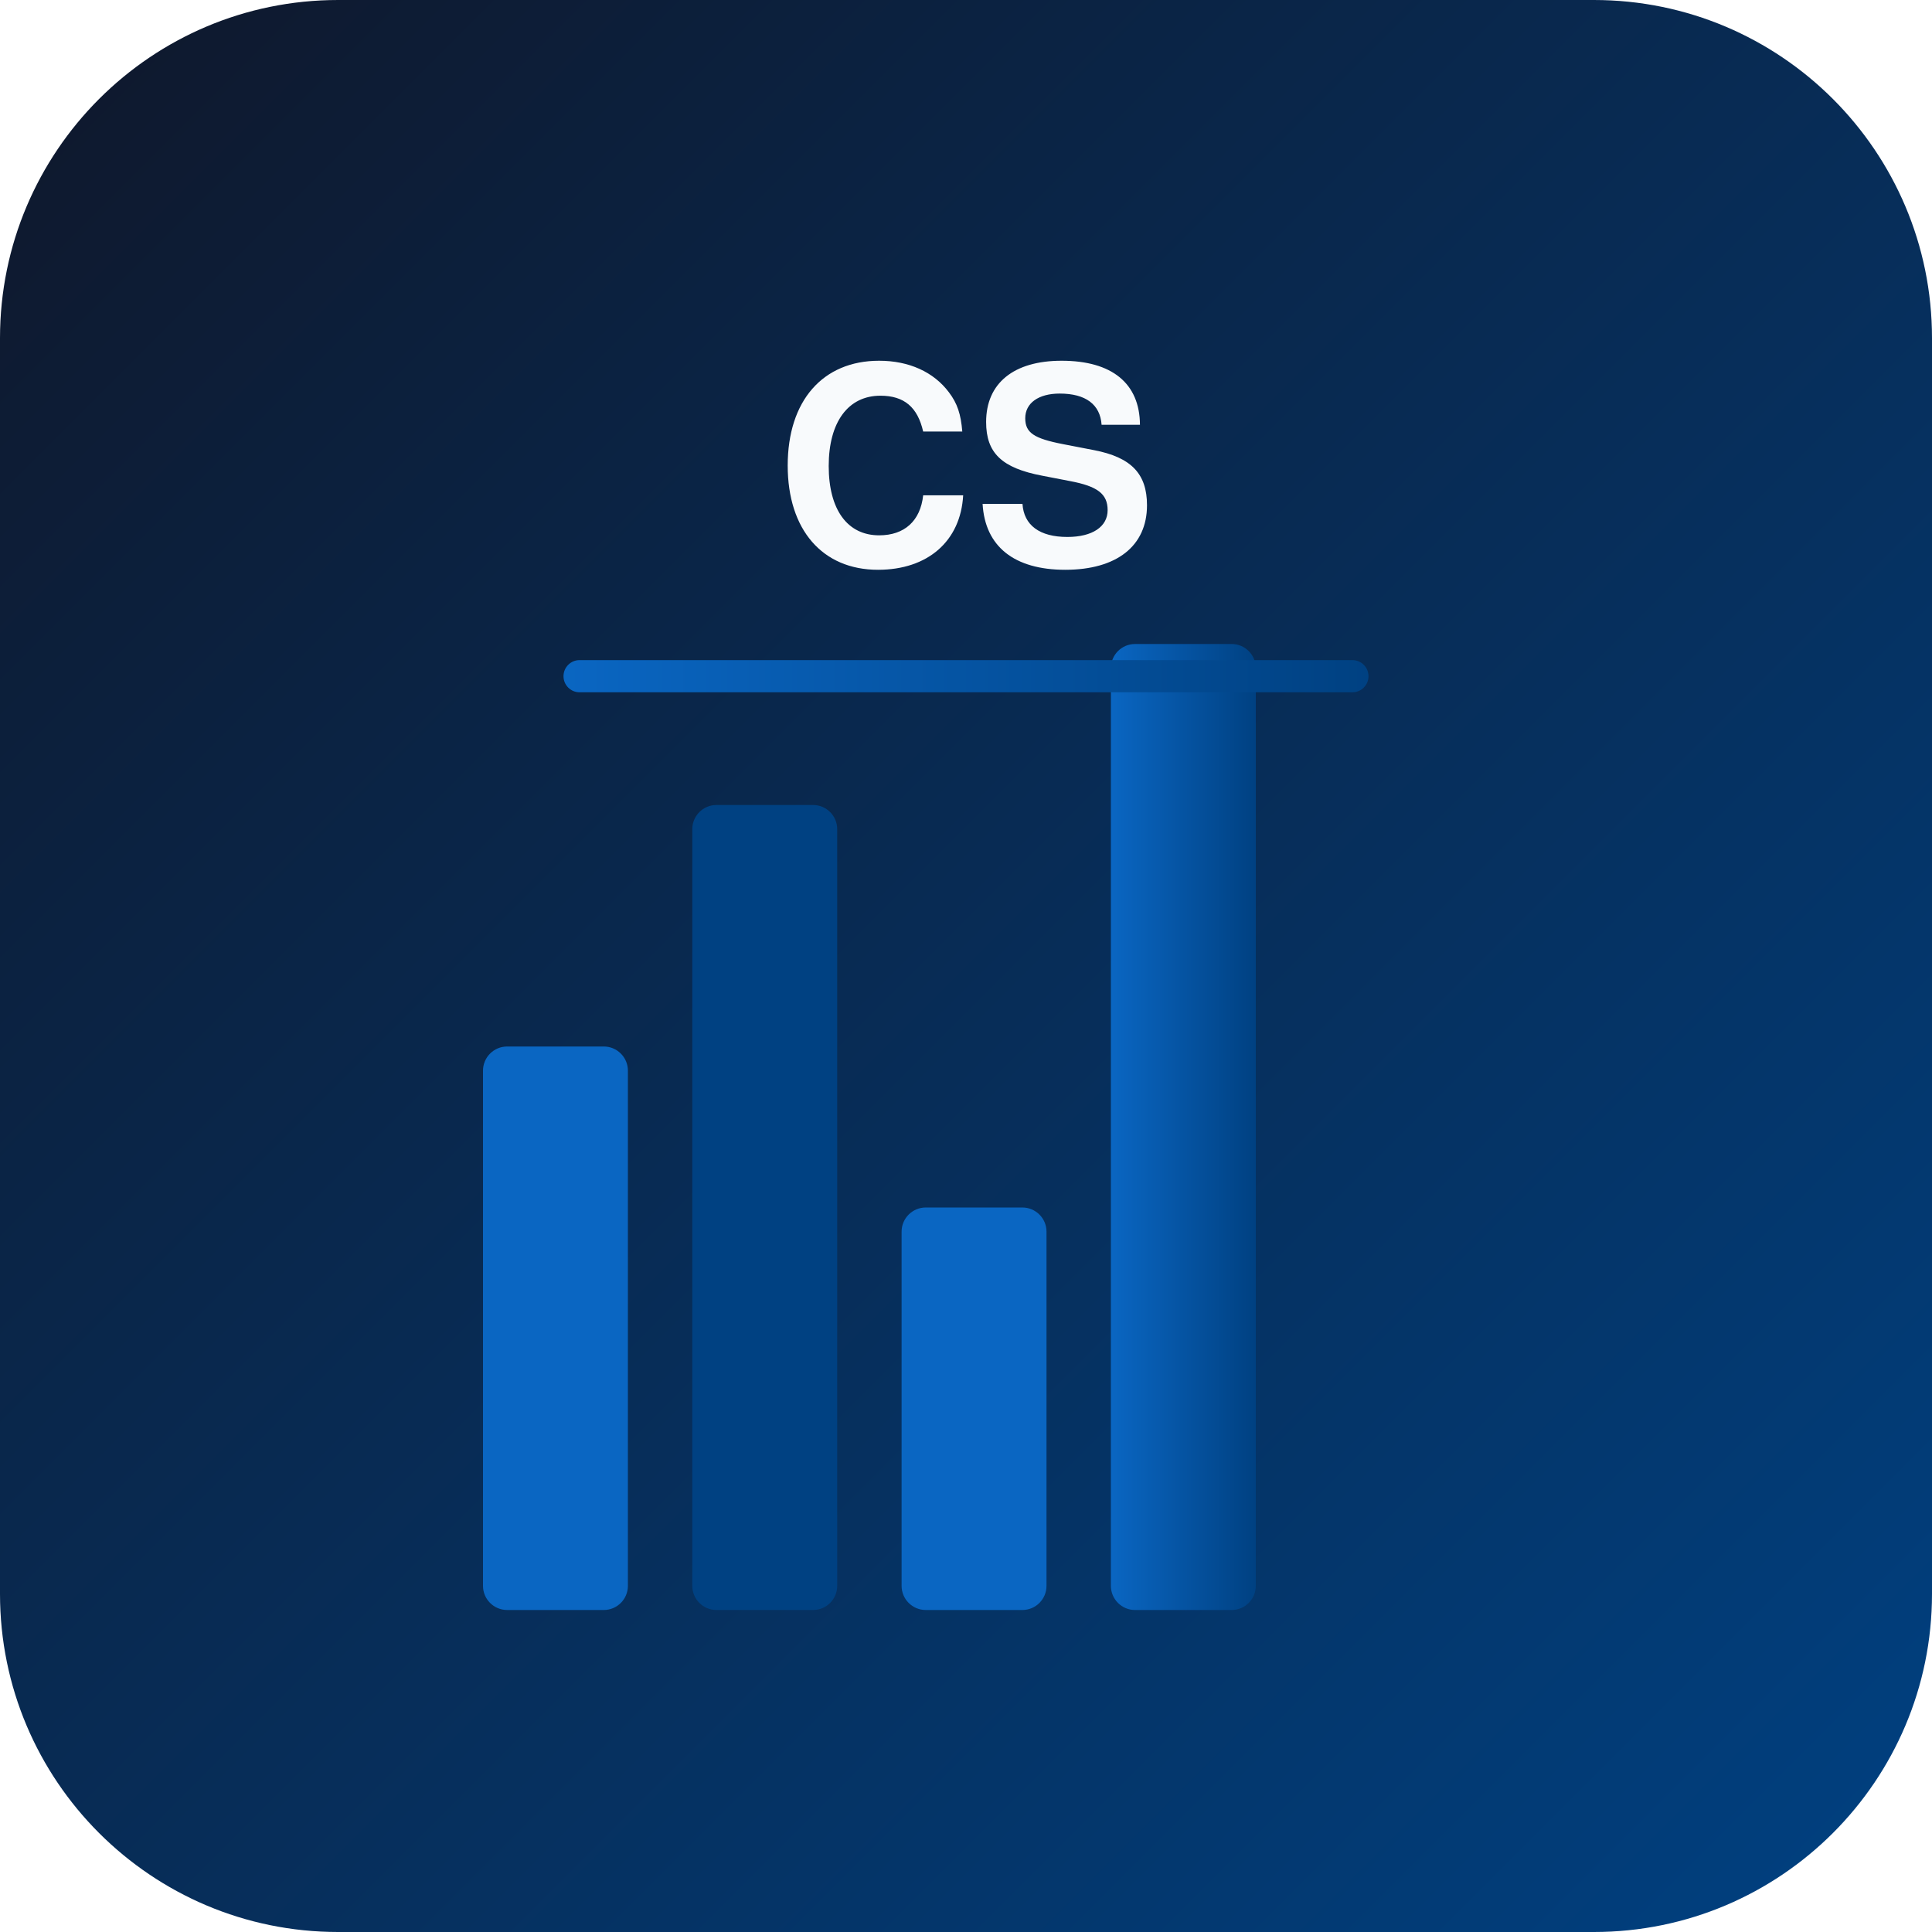
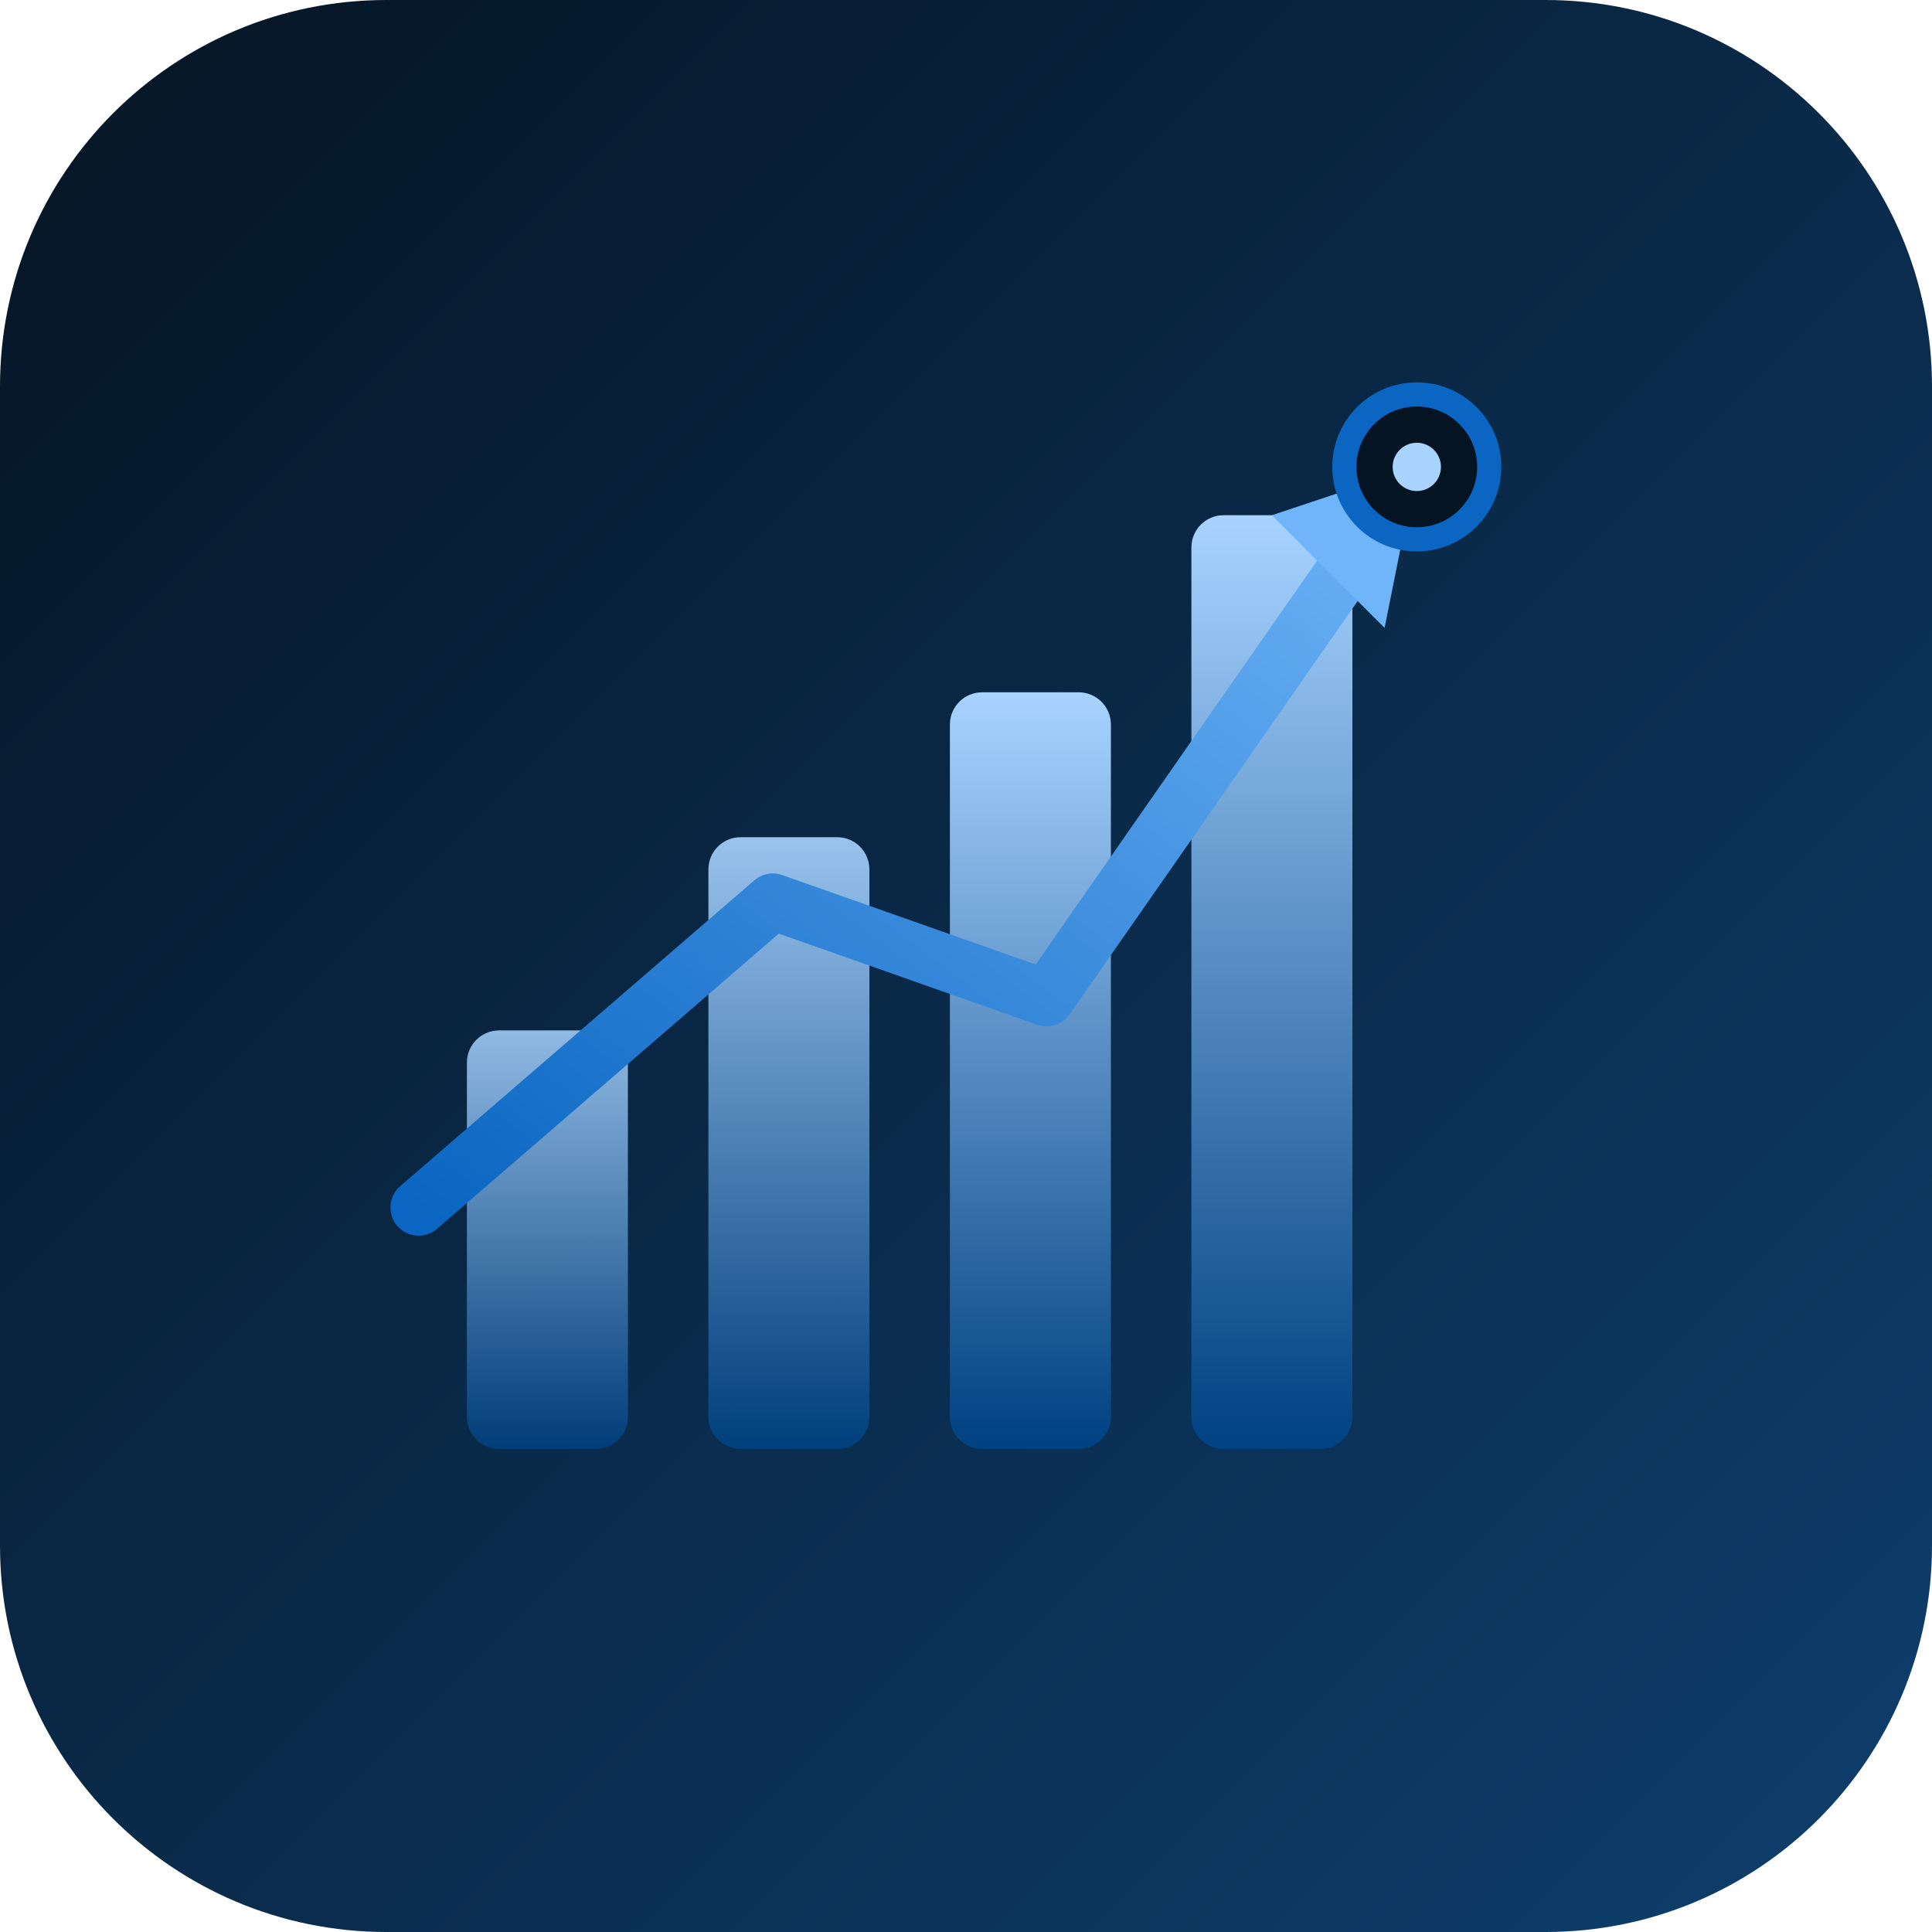
- <svg xmlns="http://www.w3.org/2000/svg" width="240" height="240" viewBox="0 0 240 240" role="img" aria-label="Repository logo">
+ <svg xmlns="http://www.w3.org/2000/svg" width="240" height="240" viewBox="0 0 240 240" role="img" aria-label="Content Studio logo">
  <defs>
    <linearGradient id="logoBg" x1="0%" y1="0%" x2="100%" y2="100%">
-       <stop offset="0%" stop-color="#0f172a" />
-       <stop offset="100%" stop-color="#004182" />
+       <stop offset="0%" stop-color="#051423" />
+       <stop offset="100%" stop-color="#0e3f6e" />
    </linearGradient>
-     <linearGradient id="logoAccent" x1="0%" y1="0%" x2="100%" y2="0%">
+     <linearGradient id="logoBars" x1="0%" y1="100%" x2="0%" y2="0%">
+       <stop offset="0%" stop-color="#004182" />
+       <stop offset="100%" stop-color="#a8d3ff" />
+     </linearGradient>
+     <linearGradient id="logoTrend" x1="0%" y1="100%" x2="100%" y2="0%">
      <stop offset="0%" stop-color="#0A66C2" />
-       <stop offset="100%" stop-color="#004182" />
+       <stop offset="100%" stop-color="#70b5f9" />
    </linearGradient>
  </defs>
-   <rect width="240" height="240" rx="42" fill="url(#logoBg)" />
-   <g transform="translate(60,140)">
-     <rect x="0" y="-10" width="18" height="70" rx="3" fill="#0A66C2" />
-     <rect x="26" y="-40" width="18" height="100" rx="3" fill="#004182" />
-     <rect x="52" y="10" width="18" height="50" rx="3" fill="#0A66C2" />
-     <rect x="78" y="-60" width="18" height="120" rx="3" fill="url(#logoAccent)" />
+   <rect width="240" height="240" rx="48" fill="url(#logoBg)" />
+   <g>
+     <rect x="58" y="128" width="20" height="52" rx="4" fill="url(#logoBars)" opacity="0.85" />
+     <rect x="88" y="104" width="20" height="76" rx="4" fill="url(#logoBars)" opacity="0.9" />
+     <rect x="118" y="86" width="20" height="94" rx="4" fill="url(#logoBars)" />
+     <rect x="148" y="64" width="20" height="116" rx="4" fill="url(#logoBars)" />
  </g>
-   <text x="120" y="70" text-anchor="middle" font-family="Segoe UI, Helvetica, Arial, sans-serif" font-size="34" font-weight="800" fill="#f8fafc">CS</text>
-   <rect x="70" y="82" width="100" height="4" rx="2" fill="url(#logoAccent)" />
+   <polyline points="52,150 96,112 130,124 176,58" fill="none" stroke="url(#logoTrend)" stroke-width="7" stroke-linecap="round" stroke-linejoin="round" />
+   <polygon points="176,58 158,64 172,78" fill="#70b5f9" />
+   <circle cx="176" cy="58" r="9" fill="#051423" stroke="#0A66C2" stroke-width="3" />
+   <circle cx="176" cy="58" r="3" fill="#a8d3ff" />
</svg>
